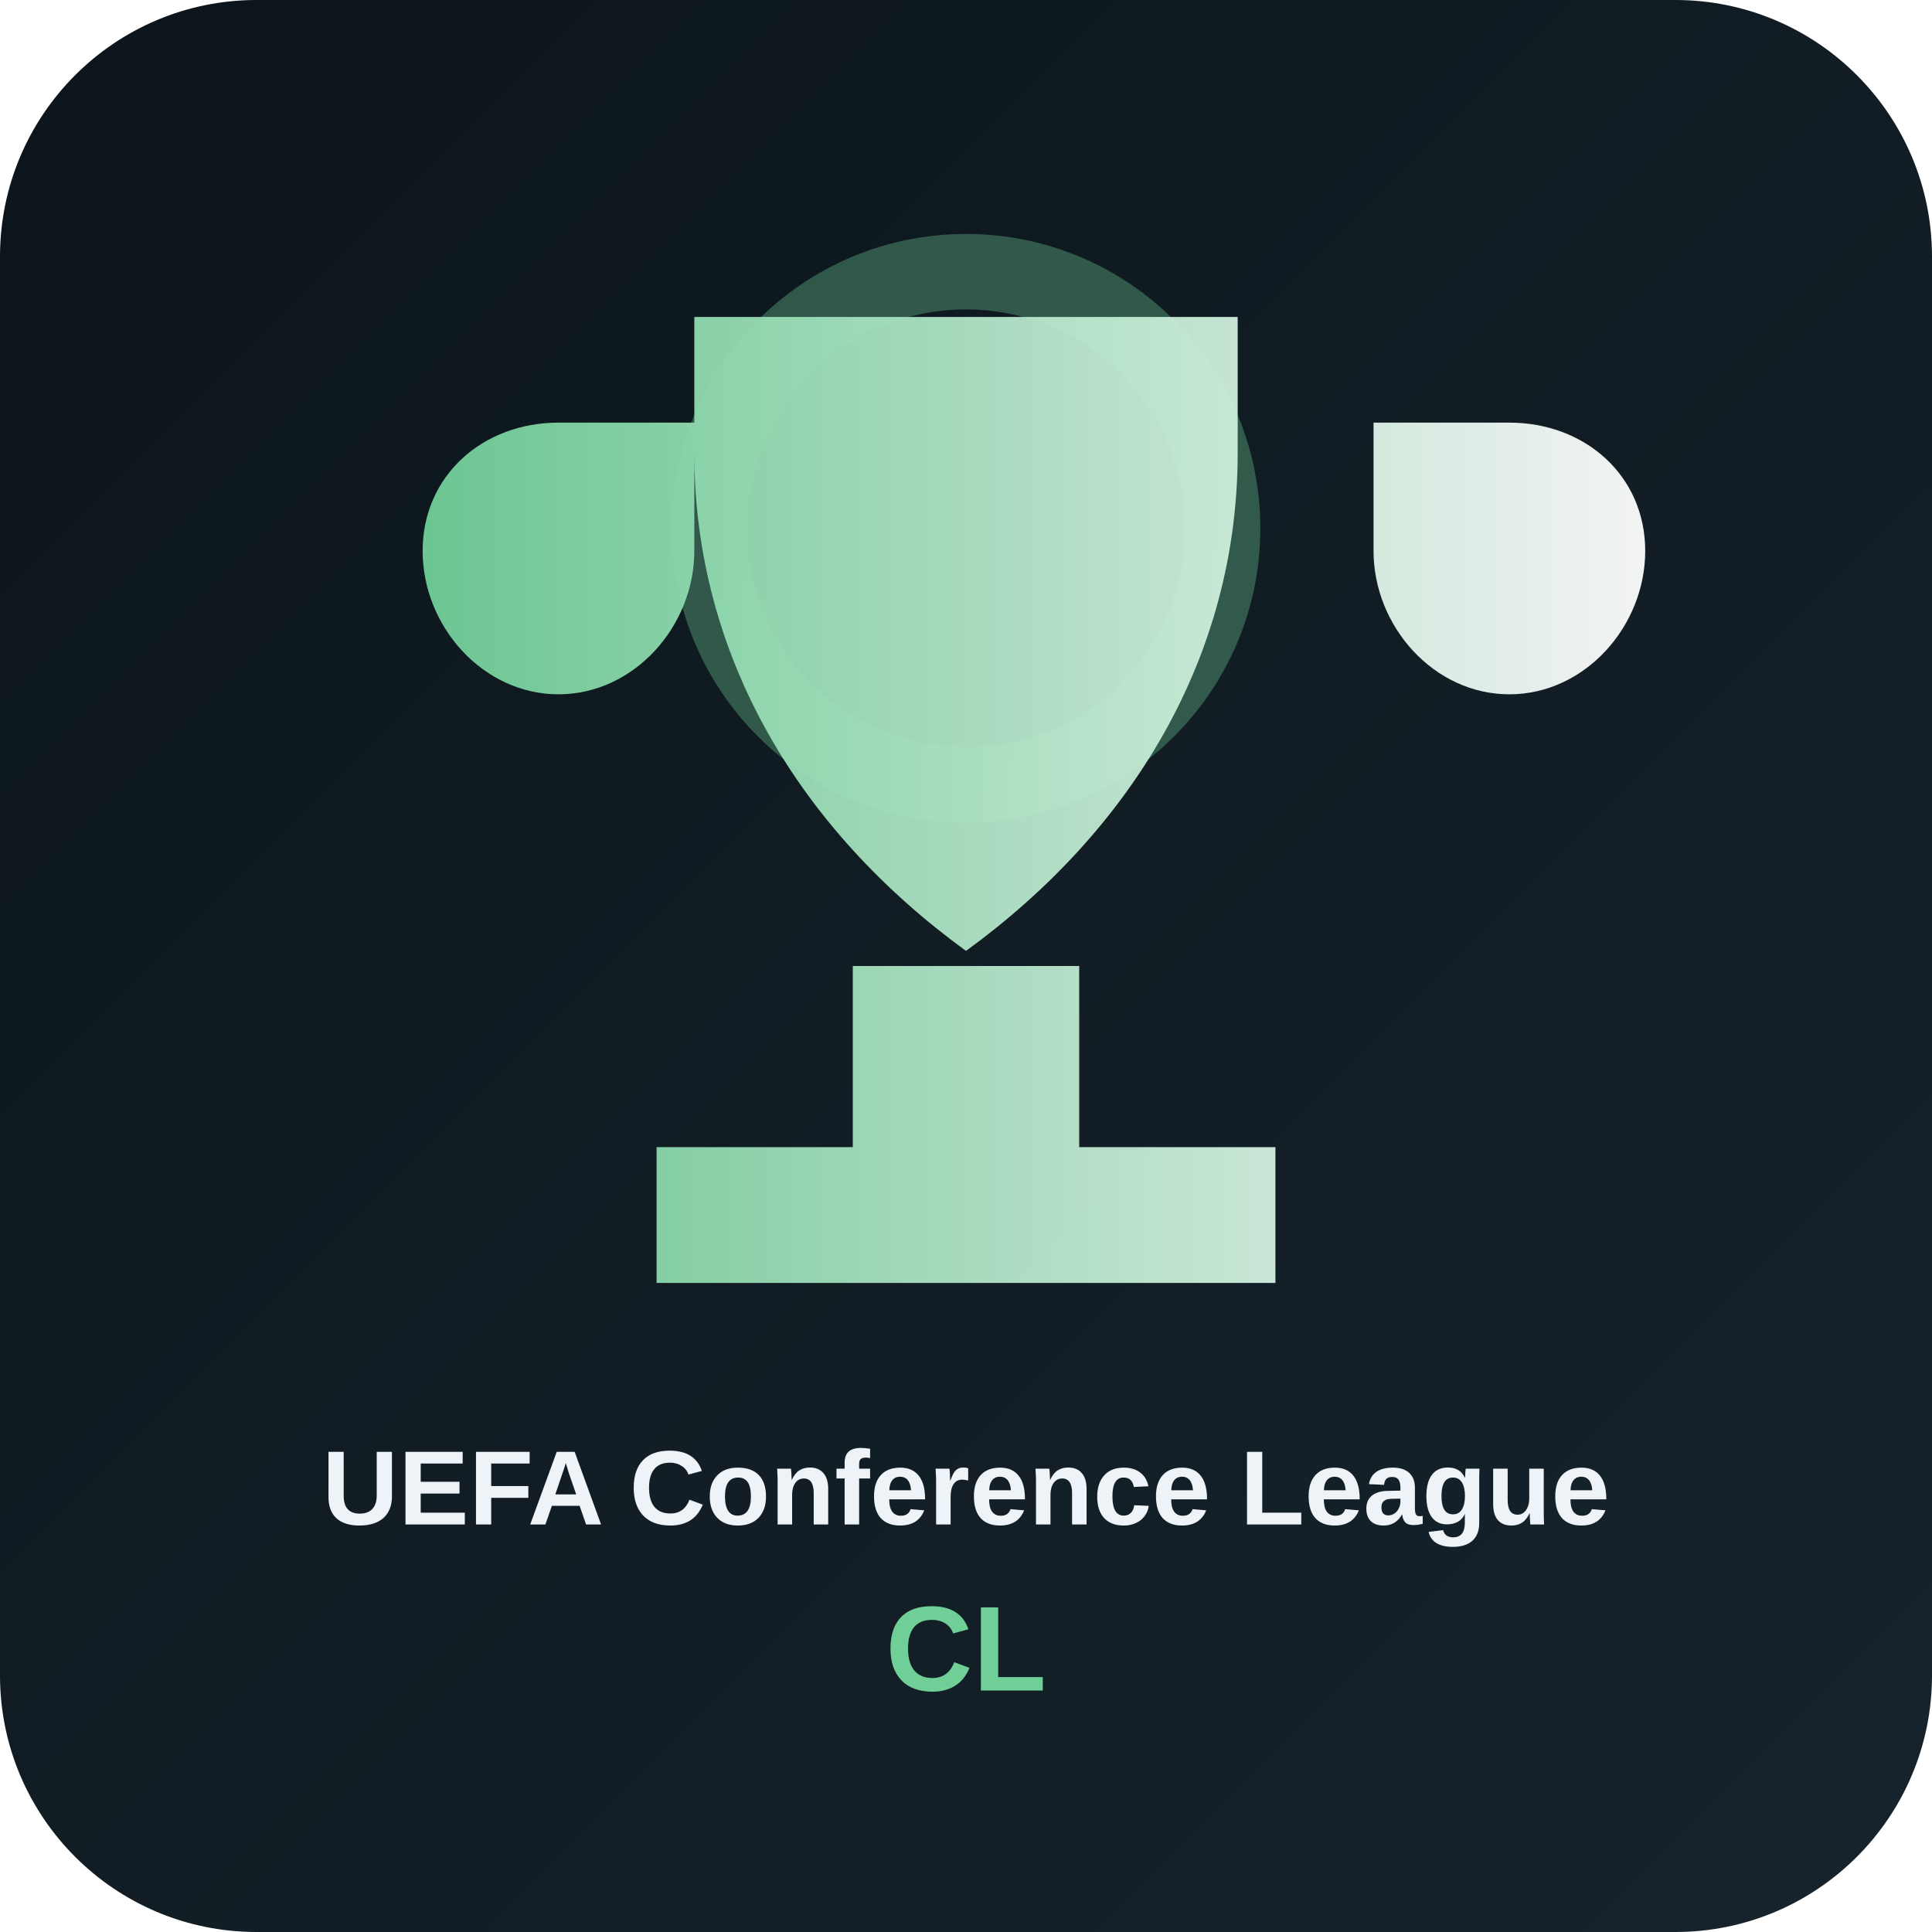
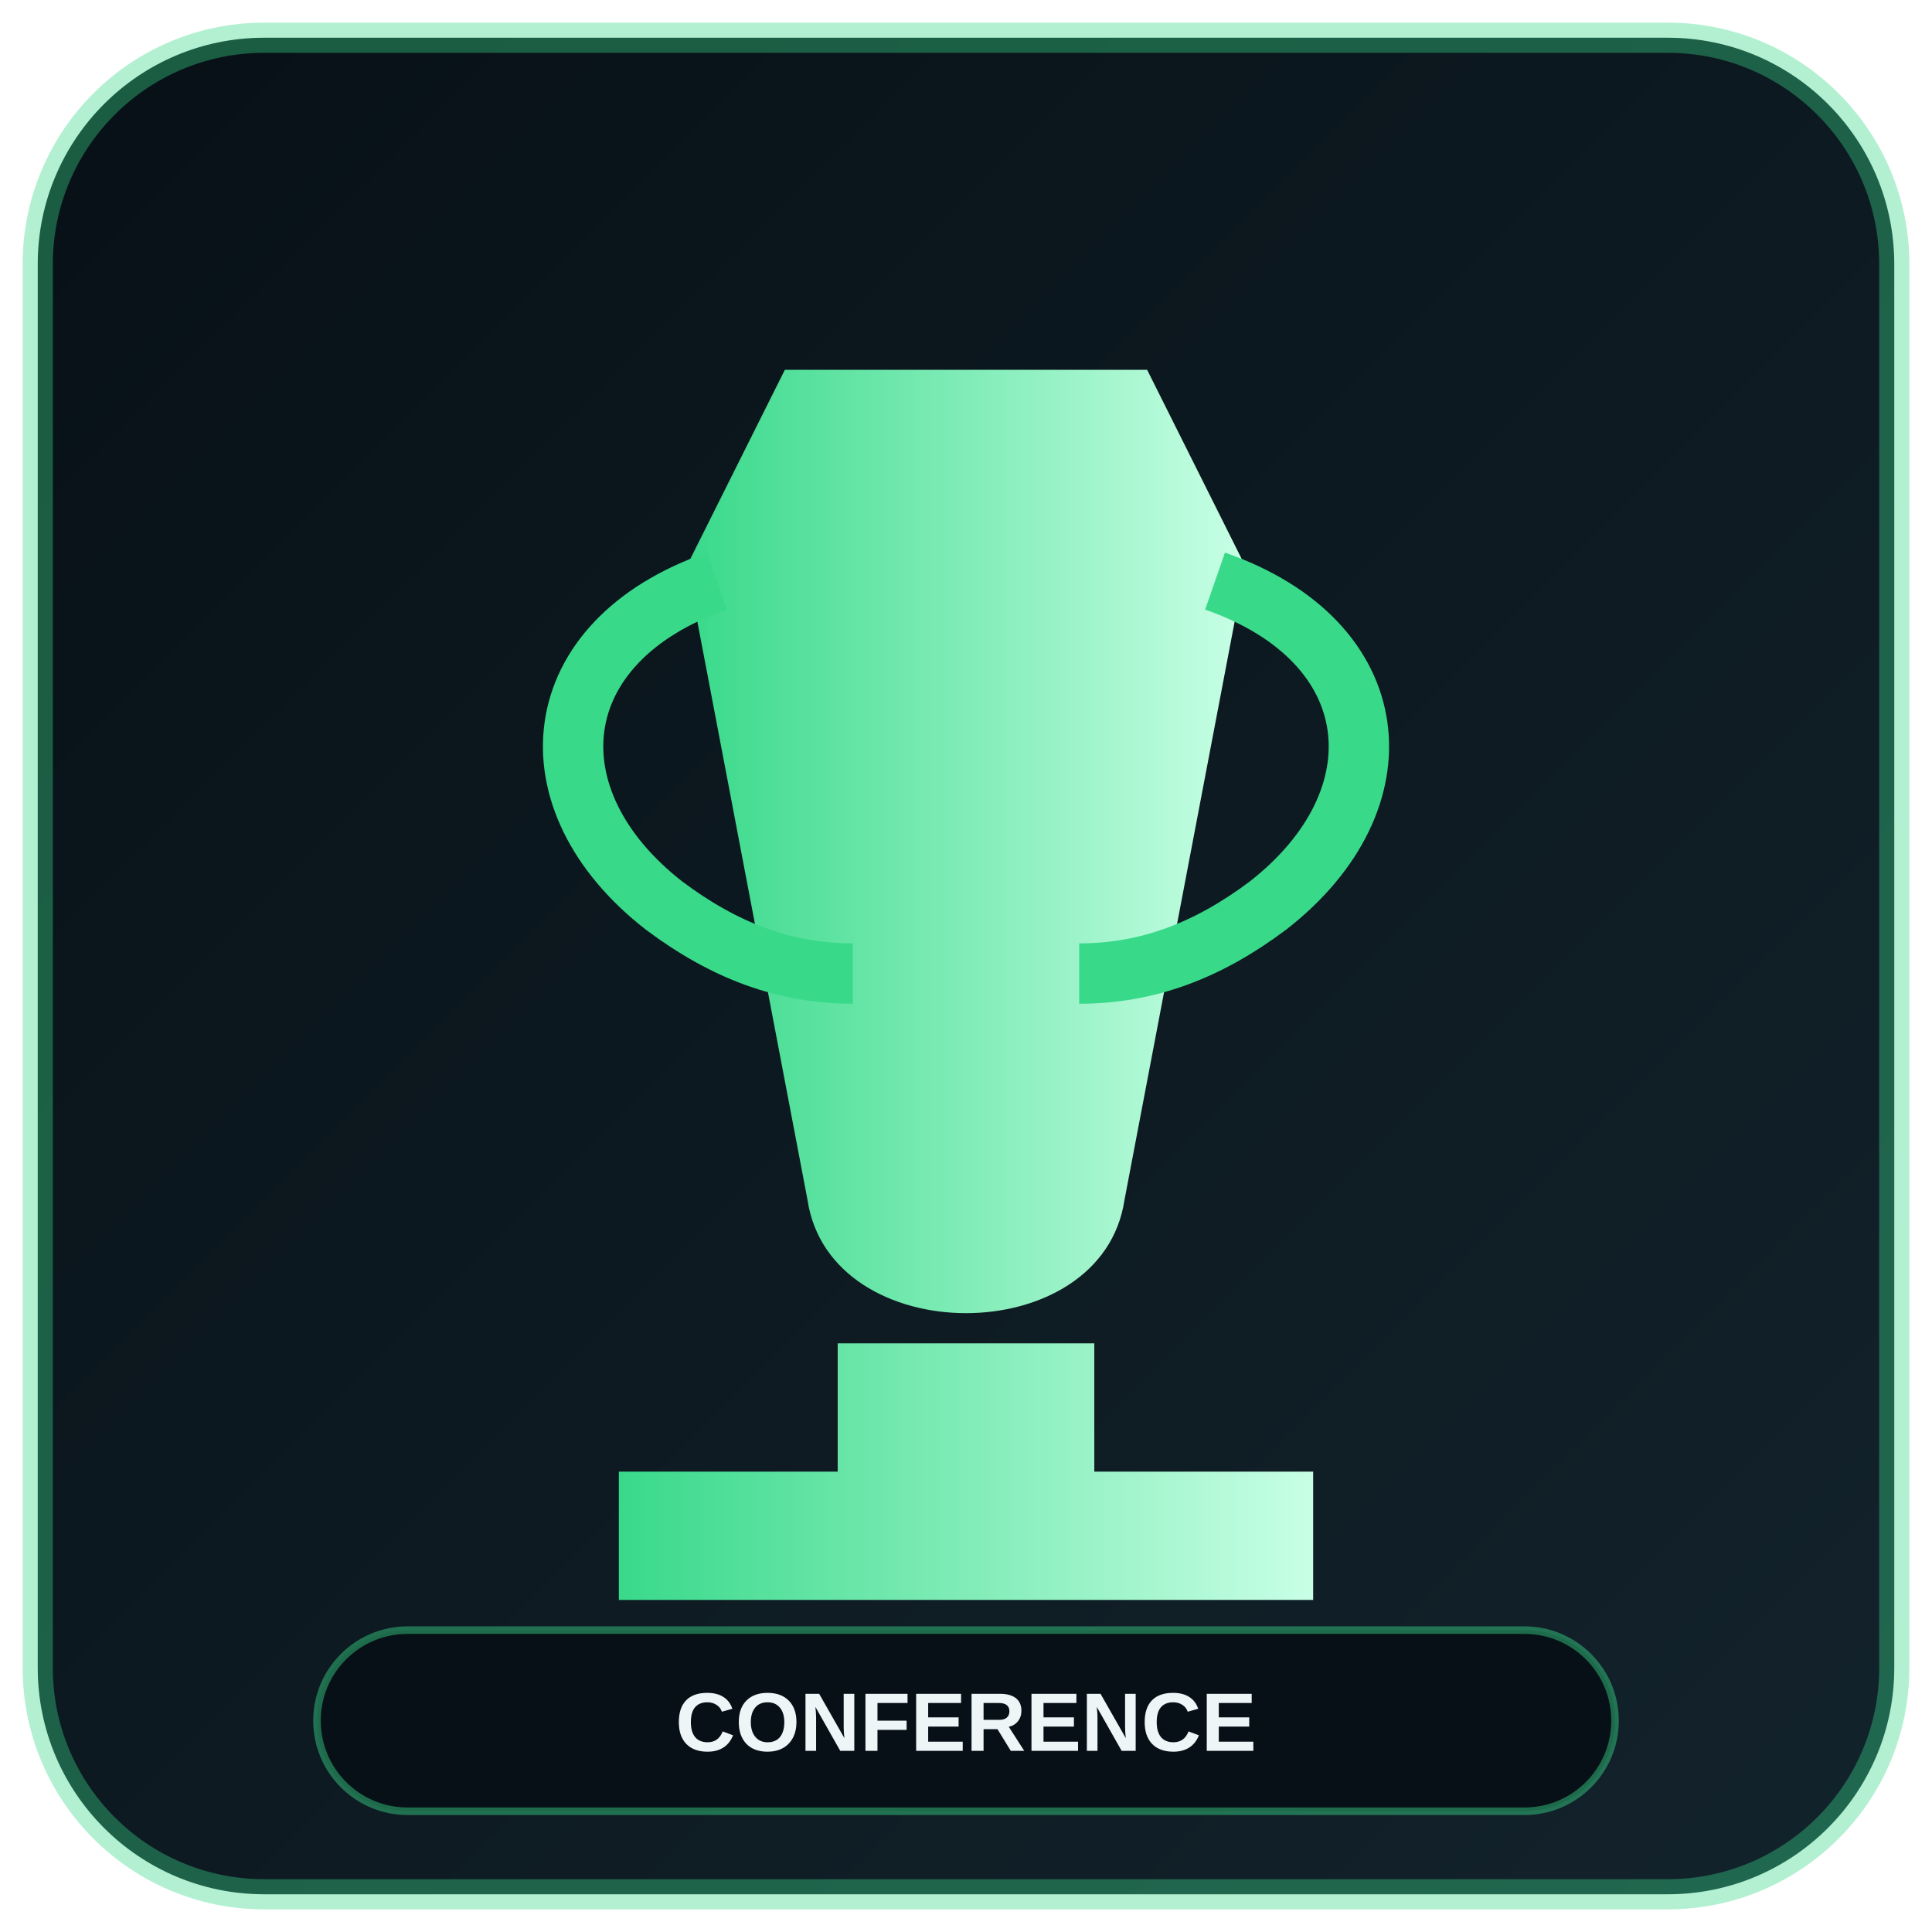
<svg xmlns="http://www.w3.org/2000/svg" viewBox="0 0 256 256">
  <defs>
    <linearGradient id="bg" x1="0" x2="1" y1="0" y2="1">
-       <stop offset="0" stop-color="#0b141a" />
-       <stop offset="1" stop-color="#17242d" />
+       <stop offset="0" stop-color="#071016" />
+       <stop offset="1" stop-color="#13232c" />
    </linearGradient>
-     <linearGradient id="gl" x1="0" x2="1">
-       <stop offset="0" stop-color="#6fcf97" stop-opacity=".95" />
-       <stop offset="1" stop-color="#ffffff" stop-opacity=".95" />
+     <linearGradient id="m" x1="0" x2="1">
+       <stop offset="0" stop-color="#39d98a" />
+       <stop offset="1" stop-color="#c8ffe5" />
    </linearGradient>
  </defs>
-   <rect width="256" height="256" rx="34" fill="url(#bg)" />
-   <circle cx="128" cy="70" r="34" fill="none" stroke="#6fcf97" stroke-opacity=".35" stroke-width="10" />
-   <path d="M92 42h72v18c0 27-14 50-36 66-22-16-36-39-36-66V42zm-18 14h18v17c0 10-8 19-18 19-10 0-18-9-18-19 0-10 8-17 18-17zm108 0h18c10 0 18 7 18 17 0 10-8 19-18 19-10 0-18-9-18-19V56zM113 128h30v24h26v18H87v-18h26v-24z" fill="url(#gl)" />
-   <text x="128" y="202" text-anchor="middle" fill="#edf3f6" font-family="Arial, Helvetica, sans-serif" font-size="14" font-weight="700">UEFA Conference League</text>
-   <text x="128" y="224" text-anchor="middle" fill="#6fcf97" font-family="Arial, Helvetica, sans-serif" font-size="16" font-weight="700">CL</text>
+   <rect x="5" y="5" width="246" height="246" rx="30" fill="url(#bg)" stroke="#39d98a" stroke-opacity=".38" stroke-width="4" />
+   <path d="M104 49h48l13 26-16 84c-3 20-39 20-42 0L91 75z" fill="url(#m)" />
+   <path d="M95 77c-23 8-25 29-7 43 8 6 16 9 25 9M161 77c23 8 25 29 7 43-8 6-16 9-25 9" fill="none" stroke="#39d98a" stroke-width="8" />
+   <path d="M111 178h34v17h29v17H82v-17h29z" fill="url(#m)" />
+   <rect x="42" y="216" width="172" height="24" rx="12" fill="#071016" stroke="#39d98a" stroke-opacity=".45" />
+   <text x="128" y="232" text-anchor="middle" fill="#edf5f7" font-size="11" font-family="Arial,Helvetica,sans-serif" font-weight="700">CONFERENCE</text>
</svg>
